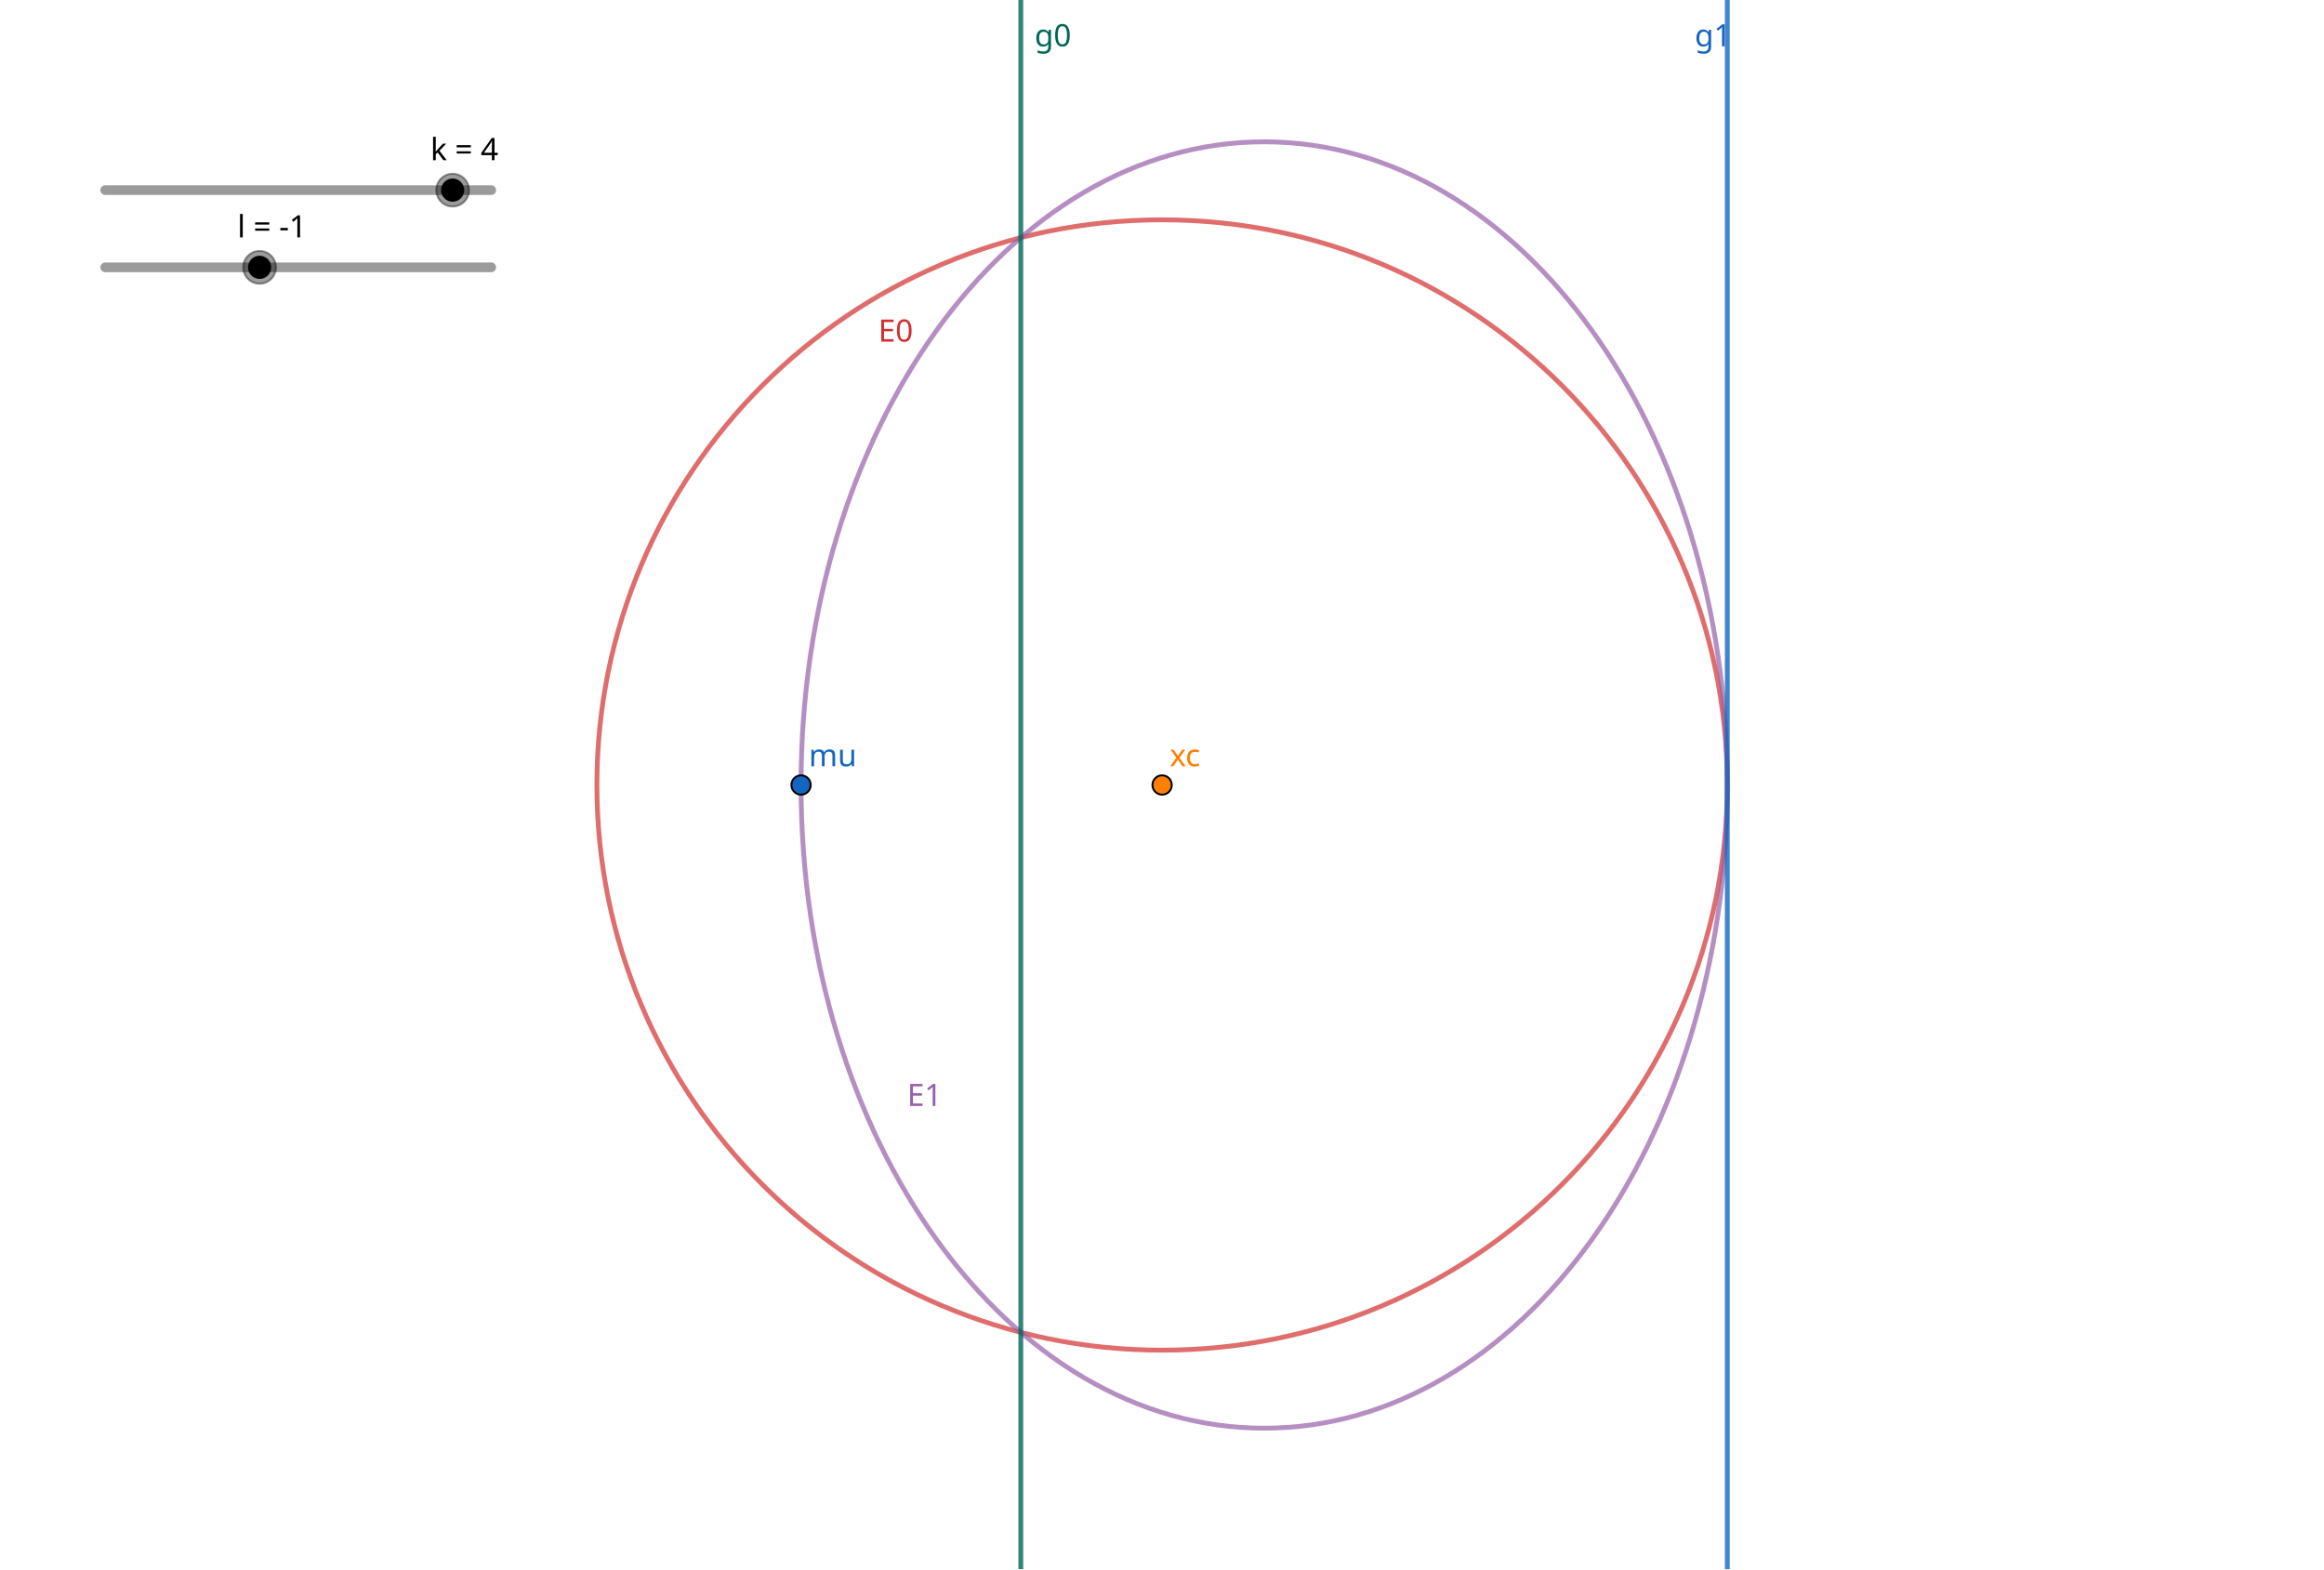
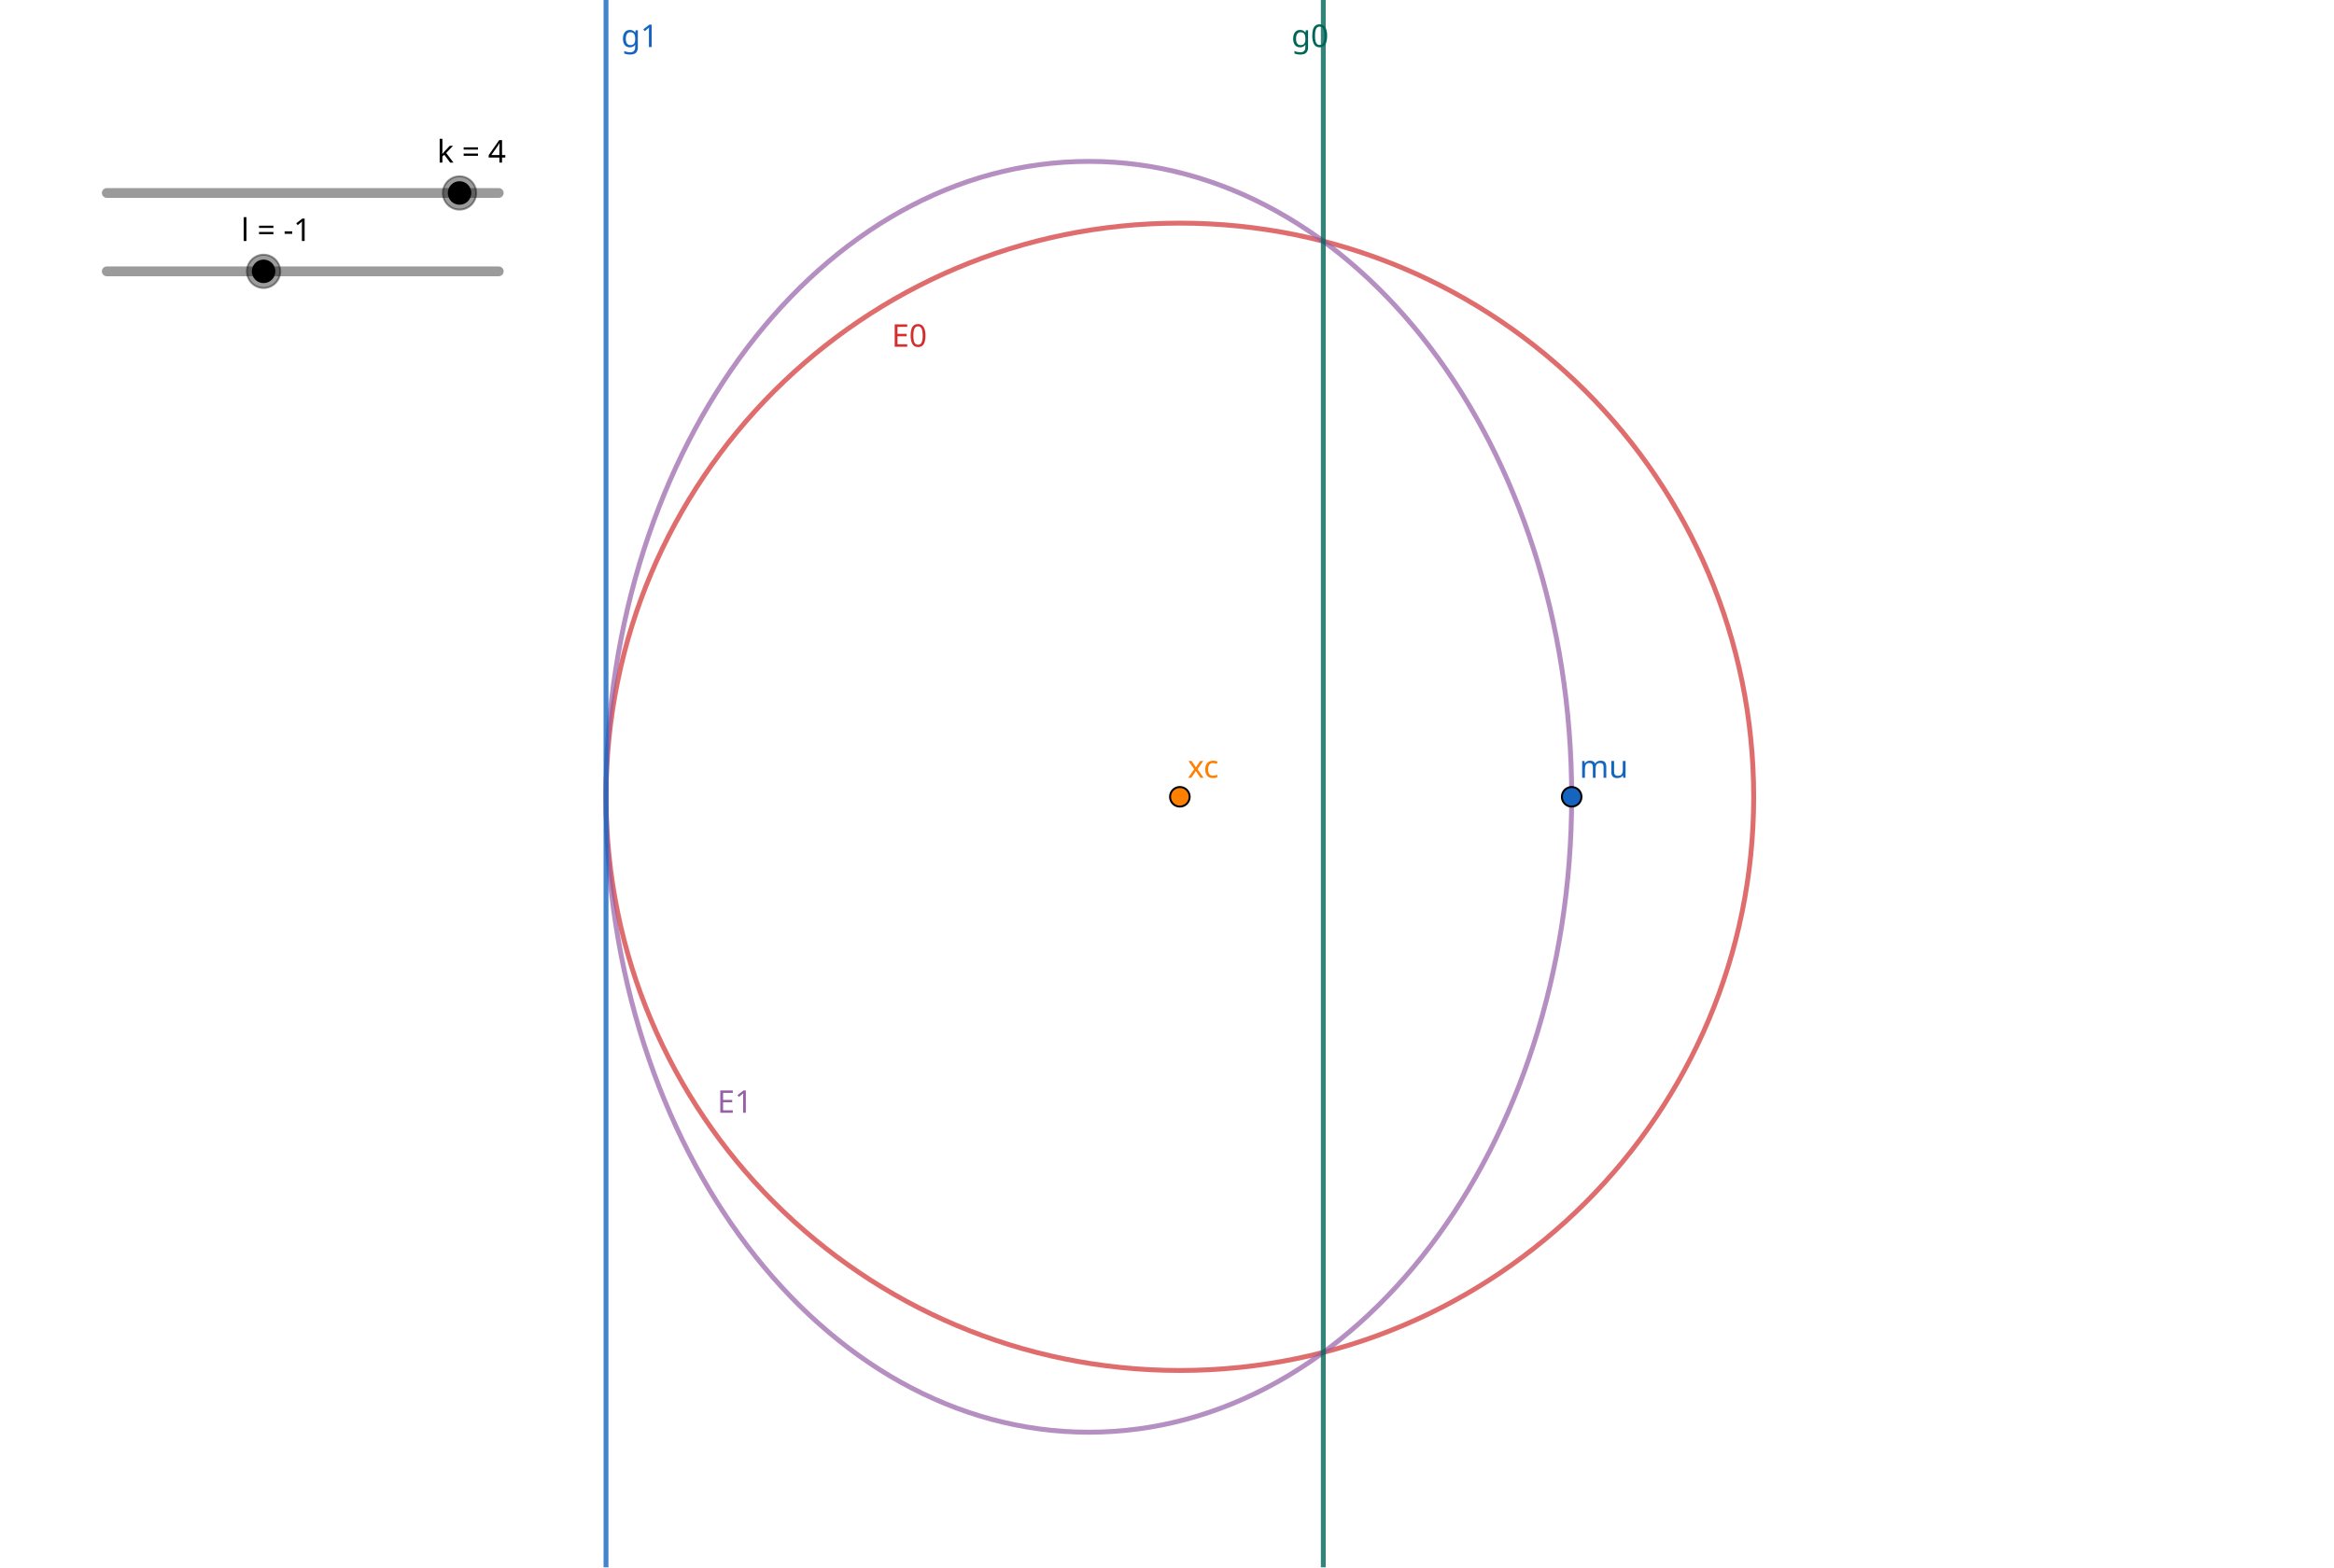
- <svg xmlns="http://www.w3.org/2000/svg" version="1.1" width="1204" height="813">
+ <svg xmlns="http://www.w3.org/2000/svg" version="1.1" width="1191" height="800">
  <defs>
-     <clipPath id="UfHkyfDRGiZr">
-       <path fill="none" stroke="none" d=" M 0 0 L 1204 0 L 1204 813 L 0 813 L 0 0 Z" />
+     <clipPath id="phCLlwKOpQLp">
+       <path fill="none" stroke="none" d=" M 0 0 L 1191 0 L 1191 800 L 0 800 L 0 0 Z" />
    </clipPath>
  </defs>
-   <g transform="scale(1,1)" clip-path="url(#UfHkyfDRGiZr)">
+   <g transform="scale(1,1)" clip-path="url(#phCLlwKOpQLp)">
    <g>
-       <rect fill="rgb(255,255,255)" stroke="none" x="0" y="0" width="1204" height="813" fill-opacity="1" />
+       <rect fill="rgb(255,255,255)" stroke="none" x="0" y="0" width="1191" height="800" fill-opacity="1" />
      <path fill="none" stroke="rgb(211,47,47)" paint-order="fill stroke markers" d=" M 894.878 406.709 C 894.878 568.429 763.778 699.529 602.058 699.529 C 440.338 699.529 309.238 568.429 309.238 406.709 C 309.238 244.989 440.338 113.889 602.058 113.889 C 763.778 113.889 894.878 244.989 894.878 406.709 Z" stroke-opacity="0.698" stroke-linecap="round" stroke-linejoin="round" stroke-miterlimit="10" stroke-width="2.5" />
      <text fill="rgb(211,47,47)" stroke="none" font-family="geogebra-sans-serif, sans-serif" font-size="16px" font-style="normal" font-weight="normal" text-decoration="normal" x="455" y="177" text-anchor="start" dominant-baseline="alphabetic" fill-opacity="1">E0</text>
-       <path fill="none" stroke="rgb(151,95,168)" paint-order="fill stroke markers" d=" M 654.939 73.468 C 522.424 73.468 415 222.665 415 406.709 C 415 590.754 522.424 739.951 654.939 739.951 C 787.454 739.951 894.878 590.754 894.878 406.709 C 894.878 222.665 787.454 73.468 654.939 73.468 Z" stroke-opacity="0.698" stroke-linecap="round" stroke-linejoin="round" stroke-miterlimit="10" stroke-width="2.5" />
-       <text fill="rgb(151,95,168)" stroke="none" font-family="geogebra-sans-serif, sans-serif" font-size="16px" font-style="normal" font-weight="normal" text-decoration="normal" x="470" y="573" text-anchor="start" dominant-baseline="alphabetic" fill-opacity="1">E1</text>
-       <path fill="none" stroke="rgb(21,101,192)" paint-order="fill stroke markers" d=" M 894.878 818 L 894.878 -5" stroke-opacity="0.8" stroke-linecap="round" stroke-linejoin="round" stroke-miterlimit="10" stroke-width="2.5" />
-       <text fill="rgb(21,101,192)" stroke="none" font-family="geogebra-sans-serif, sans-serif" font-size="16px" font-style="normal" font-weight="normal" text-decoration="normal" x="878" y="24" text-anchor="start" dominant-baseline="alphabetic" fill-opacity="1">g1</text>
-       <path fill="none" stroke="rgb(0,103,88)" paint-order="fill stroke markers" d=" M 528.853 818 L 528.853 -5" stroke-opacity="0.8" stroke-linecap="round" stroke-linejoin="round" stroke-miterlimit="10" stroke-width="2.5" />
-       <text fill="rgb(0,103,88)" stroke="none" font-family="geogebra-sans-serif, sans-serif" font-size="16px" font-style="normal" font-weight="normal" text-decoration="normal" x="536" y="24" text-anchor="start" dominant-baseline="alphabetic" fill-opacity="1">g0</text>
+       <path fill="none" stroke="rgb(151,95,168)" paint-order="fill stroke markers" d=" M 555.619 82.38 C 419.547 82.38 309.238 227.587 309.238 406.709 C 309.238 585.832 419.547 731.039 555.619 731.039 C 691.692 731.039 802 585.832 802 406.709 C 802 227.587 691.692 82.38 555.619 82.38 Z" stroke-opacity="0.698" stroke-linecap="round" stroke-linejoin="round" stroke-miterlimit="10" stroke-width="2.5" />
+       <text fill="rgb(151,95,168)" stroke="none" font-family="geogebra-sans-serif, sans-serif" font-size="16px" font-style="normal" font-weight="normal" text-decoration="normal" x="366" y="568" text-anchor="start" dominant-baseline="alphabetic" fill-opacity="1">E1</text>
+       <path fill="none" stroke="rgb(21,101,192)" paint-order="fill stroke markers" d=" M 309.238 805 L 309.238 -5" stroke-opacity="0.8" stroke-linecap="round" stroke-linejoin="round" stroke-miterlimit="10" stroke-width="2.5" />
+       <text fill="rgb(21,101,192)" stroke="none" font-family="geogebra-sans-serif, sans-serif" font-size="16px" font-style="normal" font-weight="normal" text-decoration="normal" x="317" y="24" text-anchor="start" dominant-baseline="alphabetic" fill-opacity="1">g1</text>
+       <path fill="none" stroke="rgb(0,103,88)" paint-order="fill stroke markers" d=" M 675.263 805 L 675.263 -5" stroke-opacity="0.8" stroke-linecap="round" stroke-linejoin="round" stroke-miterlimit="10" stroke-width="2.5" />
+       <text fill="rgb(0,103,88)" stroke="none" font-family="geogebra-sans-serif, sans-serif" font-size="16px" font-style="normal" font-weight="normal" text-decoration="normal" x="659" y="24" text-anchor="start" dominant-baseline="alphabetic" fill-opacity="1">g0</text>
      <path fill="none" stroke="rgb(0,0,0)" paint-order="fill stroke markers" d=" M 54.5 98.5 L 254.5 98.5" stroke-opacity="0.392" stroke-linecap="round" stroke-linejoin="round" stroke-miterlimit="10" stroke-width="5" />
      <path fill="rgb(0,0,0)" stroke="none" paint-order="stroke fill markers" d=" M 243 98.5 C 243 103.194 239.194 107 234.5 107 C 229.806 107 226 103.194 226 98.5 C 226 93.806 229.806 90 234.5 90 C 239.194 90 243 93.806 243 98.5 Z" fill-opacity="0.392" />
      <path fill="none" stroke="rgb(0,0,0)" paint-order="fill stroke markers" d=" M 243 98.5 C 243 103.194 239.194 107 234.5 107 C 229.806 107 226 103.194 226 98.5 C 226 93.806 229.806 90 234.5 90 C 239.194 90 243 93.806 243 98.5 Z" stroke-opacity="0.392" stroke-linecap="round" stroke-linejoin="round" stroke-miterlimit="10" />
      <path fill="rgb(0,0,0)" stroke="none" paint-order="stroke fill markers" d=" M 240 98.5 C 240 101.538 237.538 104 234.5 104 C 231.462 104 229 101.538 229 98.5 C 229 95.462 231.462 93 234.5 93 C 237.538 93 240 95.462 240 98.5 Z" fill-opacity="1" />
      <path fill="none" stroke="rgb(0,0,0)" paint-order="fill stroke markers" d=" M 240 98.5 C 240 101.538 237.538 104 234.5 104 C 231.462 104 229 101.538 229 98.5 C 229 95.462 231.462 93 234.5 93 C 237.538 93 240 95.462 240 98.5 Z" stroke-opacity="1" stroke-linecap="round" stroke-linejoin="round" stroke-miterlimit="10" />
      <text fill="rgb(0,0,0)" stroke="none" font-family="geogebra-sans-serif, sans-serif" font-size="16px" font-style="normal" font-weight="normal" text-decoration="normal" x="223" y="83" text-anchor="start" dominant-baseline="alphabetic" fill-opacity="1">k = 4</text>
      <path fill="none" stroke="rgb(0,0,0)" paint-order="fill stroke markers" d=" M 54.5 138.5 L 254.5 138.5" stroke-opacity="0.392" stroke-linecap="round" stroke-linejoin="round" stroke-miterlimit="10" stroke-width="5" />
      <path fill="rgb(0,0,0)" stroke="none" paint-order="stroke fill markers" d=" M 143 138.5 C 143 143.194 139.194 147 134.5 147 C 129.806 147 126 143.194 126 138.5 C 126 133.806 129.806 130 134.5 130 C 139.194 130 143 133.806 143 138.5 Z" fill-opacity="0.392" />
      <path fill="none" stroke="rgb(0,0,0)" paint-order="fill stroke markers" d=" M 143 138.5 C 143 143.194 139.194 147 134.5 147 C 129.806 147 126 143.194 126 138.5 C 126 133.806 129.806 130 134.5 130 C 139.194 130 143 133.806 143 138.5 Z" stroke-opacity="0.392" stroke-linecap="round" stroke-linejoin="round" stroke-miterlimit="10" />
      <path fill="rgb(0,0,0)" stroke="none" paint-order="stroke fill markers" d=" M 140 138.5 C 140 141.538 137.538 144 134.5 144 C 131.462 144 129 141.538 129 138.5 C 129 135.462 131.462 133 134.5 133 C 137.538 133 140 135.462 140 138.5 Z" fill-opacity="1" />
      <path fill="none" stroke="rgb(0,0,0)" paint-order="fill stroke markers" d=" M 140 138.5 C 140 141.538 137.538 144 134.5 144 C 131.462 144 129 141.538 129 138.5 C 129 135.462 131.462 133 134.5 133 C 137.538 133 140 135.462 140 138.5 Z" stroke-opacity="1" stroke-linecap="round" stroke-linejoin="round" stroke-miterlimit="10" />
      <text fill="rgb(0,0,0)" stroke="none" font-family="geogebra-sans-serif, sans-serif" font-size="16px" font-style="normal" font-weight="normal" text-decoration="normal" x="123" y="123" text-anchor="start" dominant-baseline="alphabetic" fill-opacity="1">l = -1</text>
      <path fill="rgb(255,127,0)" stroke="none" paint-order="stroke fill markers" d=" M 607.058 406.709 C 607.058 409.471 604.82 411.709 602.058 411.709 C 599.297 411.709 597.058 409.471 597.058 406.709 C 597.058 403.948 599.297 401.709 602.058 401.709 C 604.82 401.709 607.058 403.948 607.058 406.709 Z" fill-opacity="1" />
      <path fill="none" stroke="rgb(0,0,0)" paint-order="fill stroke markers" d=" M 607.058 406.709 C 607.058 409.471 604.82 411.709 602.058 411.709 C 599.297 411.709 597.058 409.471 597.058 406.709 C 597.058 403.948 599.297 401.709 602.058 401.709 C 604.82 401.709 607.058 403.948 607.058 406.709 Z" stroke-opacity="1" stroke-linecap="round" stroke-linejoin="round" stroke-miterlimit="10" />
      <text fill="rgb(255,127,0)" stroke="none" font-family="geogebra-sans-serif, sans-serif" font-size="16px" font-style="normal" font-weight="normal" text-decoration="normal" x="606" y="397" text-anchor="start" dominant-baseline="alphabetic" fill-opacity="1">xc</text>
-       <path fill="rgb(21,101,192)" stroke="none" paint-order="stroke fill markers" d=" M 420 406.709 C 420 409.471 417.761 411.709 415 411.709 C 412.239 411.709 410 409.471 410 406.709 C 410 403.948 412.239 401.709 415 401.709 C 417.761 401.709 420 403.948 420 406.709 Z" fill-opacity="1" />
-       <path fill="none" stroke="rgb(0,0,0)" paint-order="fill stroke markers" d=" M 420 406.709 C 420 409.471 417.761 411.709 415 411.709 C 412.239 411.709 410 409.471 410 406.709 C 410 403.948 412.239 401.709 415 401.709 C 417.761 401.709 420 403.948 420 406.709 Z" stroke-opacity="1" stroke-linecap="round" stroke-linejoin="round" stroke-miterlimit="10" />
-       <text fill="rgb(21,101,192)" stroke="none" font-family="geogebra-sans-serif, sans-serif" font-size="16px" font-style="normal" font-weight="normal" text-decoration="normal" x="419" y="397" text-anchor="start" dominant-baseline="alphabetic" fill-opacity="1">mu</text>
+       <path fill="rgb(21,101,192)" stroke="none" paint-order="stroke fill markers" d=" M 807 406.709 C 807 409.471 804.761 411.709 802 411.709 C 799.239 411.709 797 409.471 797 406.709 C 797 403.948 799.239 401.709 802 401.709 C 804.761 401.709 807 403.948 807 406.709 Z" fill-opacity="1" />
+       <path fill="none" stroke="rgb(0,0,0)" paint-order="fill stroke markers" d=" M 807 406.709 C 807 409.471 804.761 411.709 802 411.709 C 799.239 411.709 797 409.471 797 406.709 C 797 403.948 799.239 401.709 802 401.709 C 804.761 401.709 807 403.948 807 406.709 Z" stroke-opacity="1" stroke-linecap="round" stroke-linejoin="round" stroke-miterlimit="10" />
+       <text fill="rgb(21,101,192)" stroke="none" font-family="geogebra-sans-serif, sans-serif" font-size="16px" font-style="normal" font-weight="normal" text-decoration="normal" x="806" y="397" text-anchor="start" dominant-baseline="alphabetic" fill-opacity="1">mu</text>
    </g>
  </g>
</svg>
